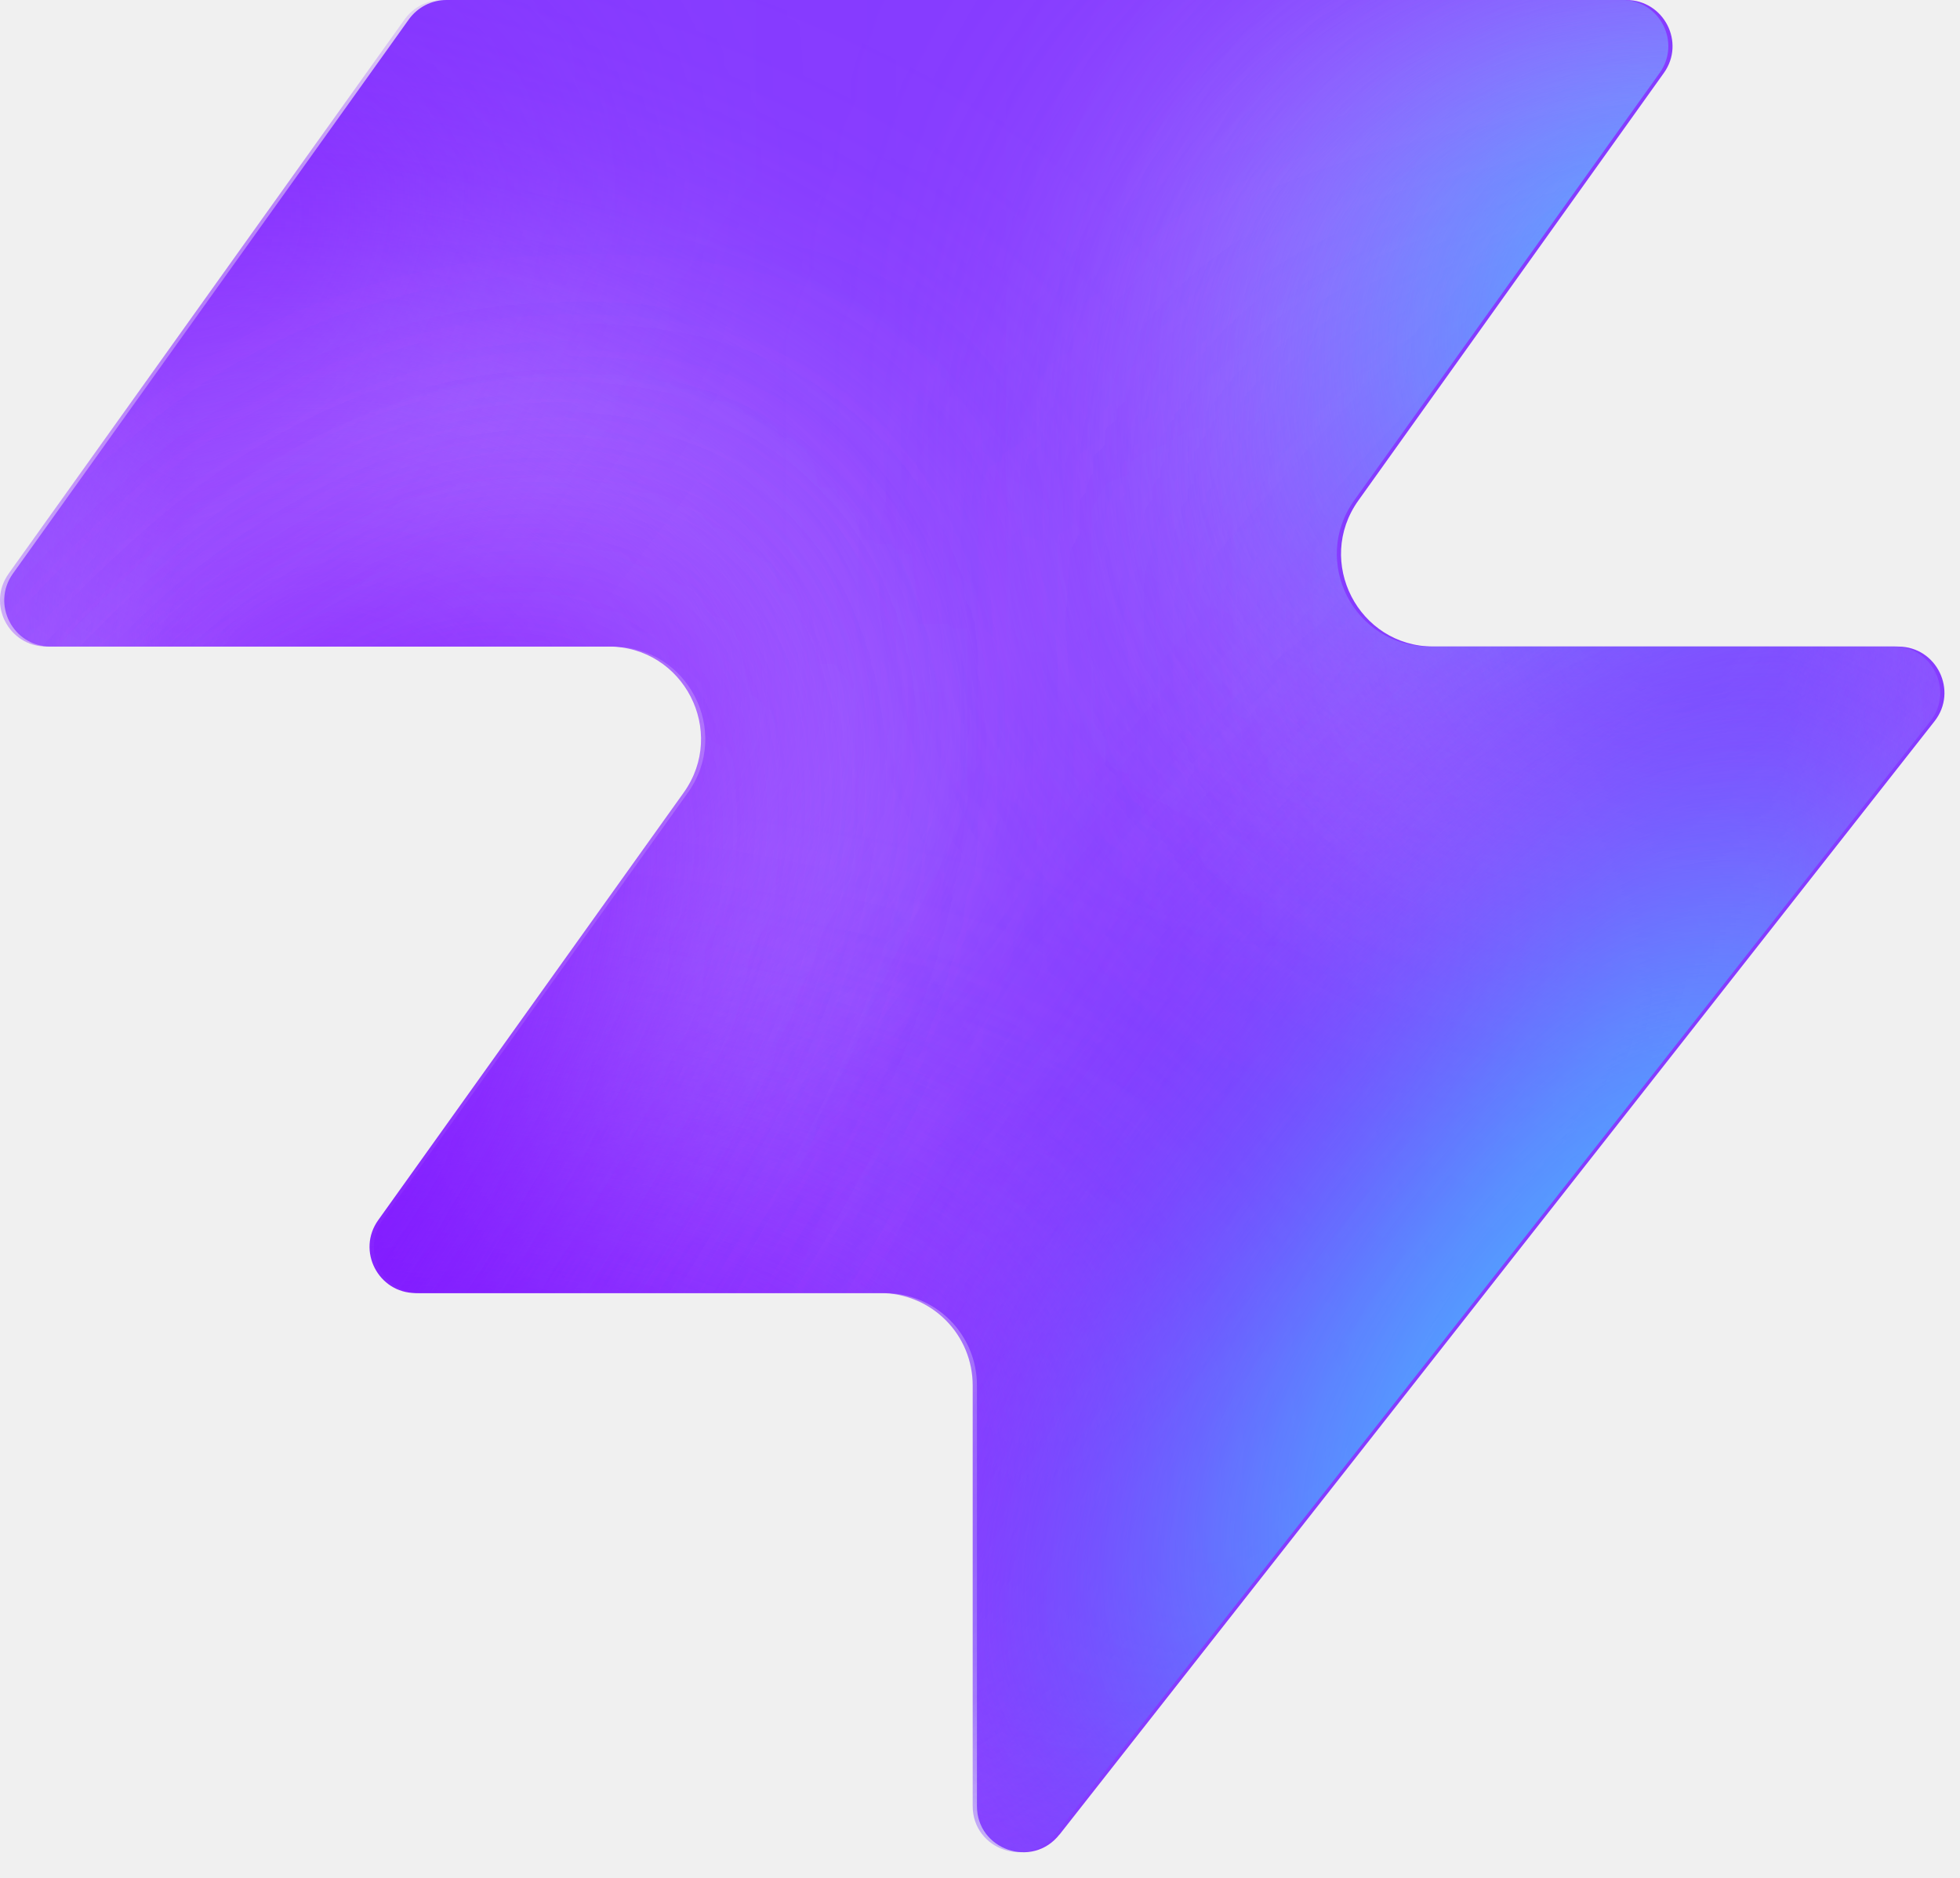
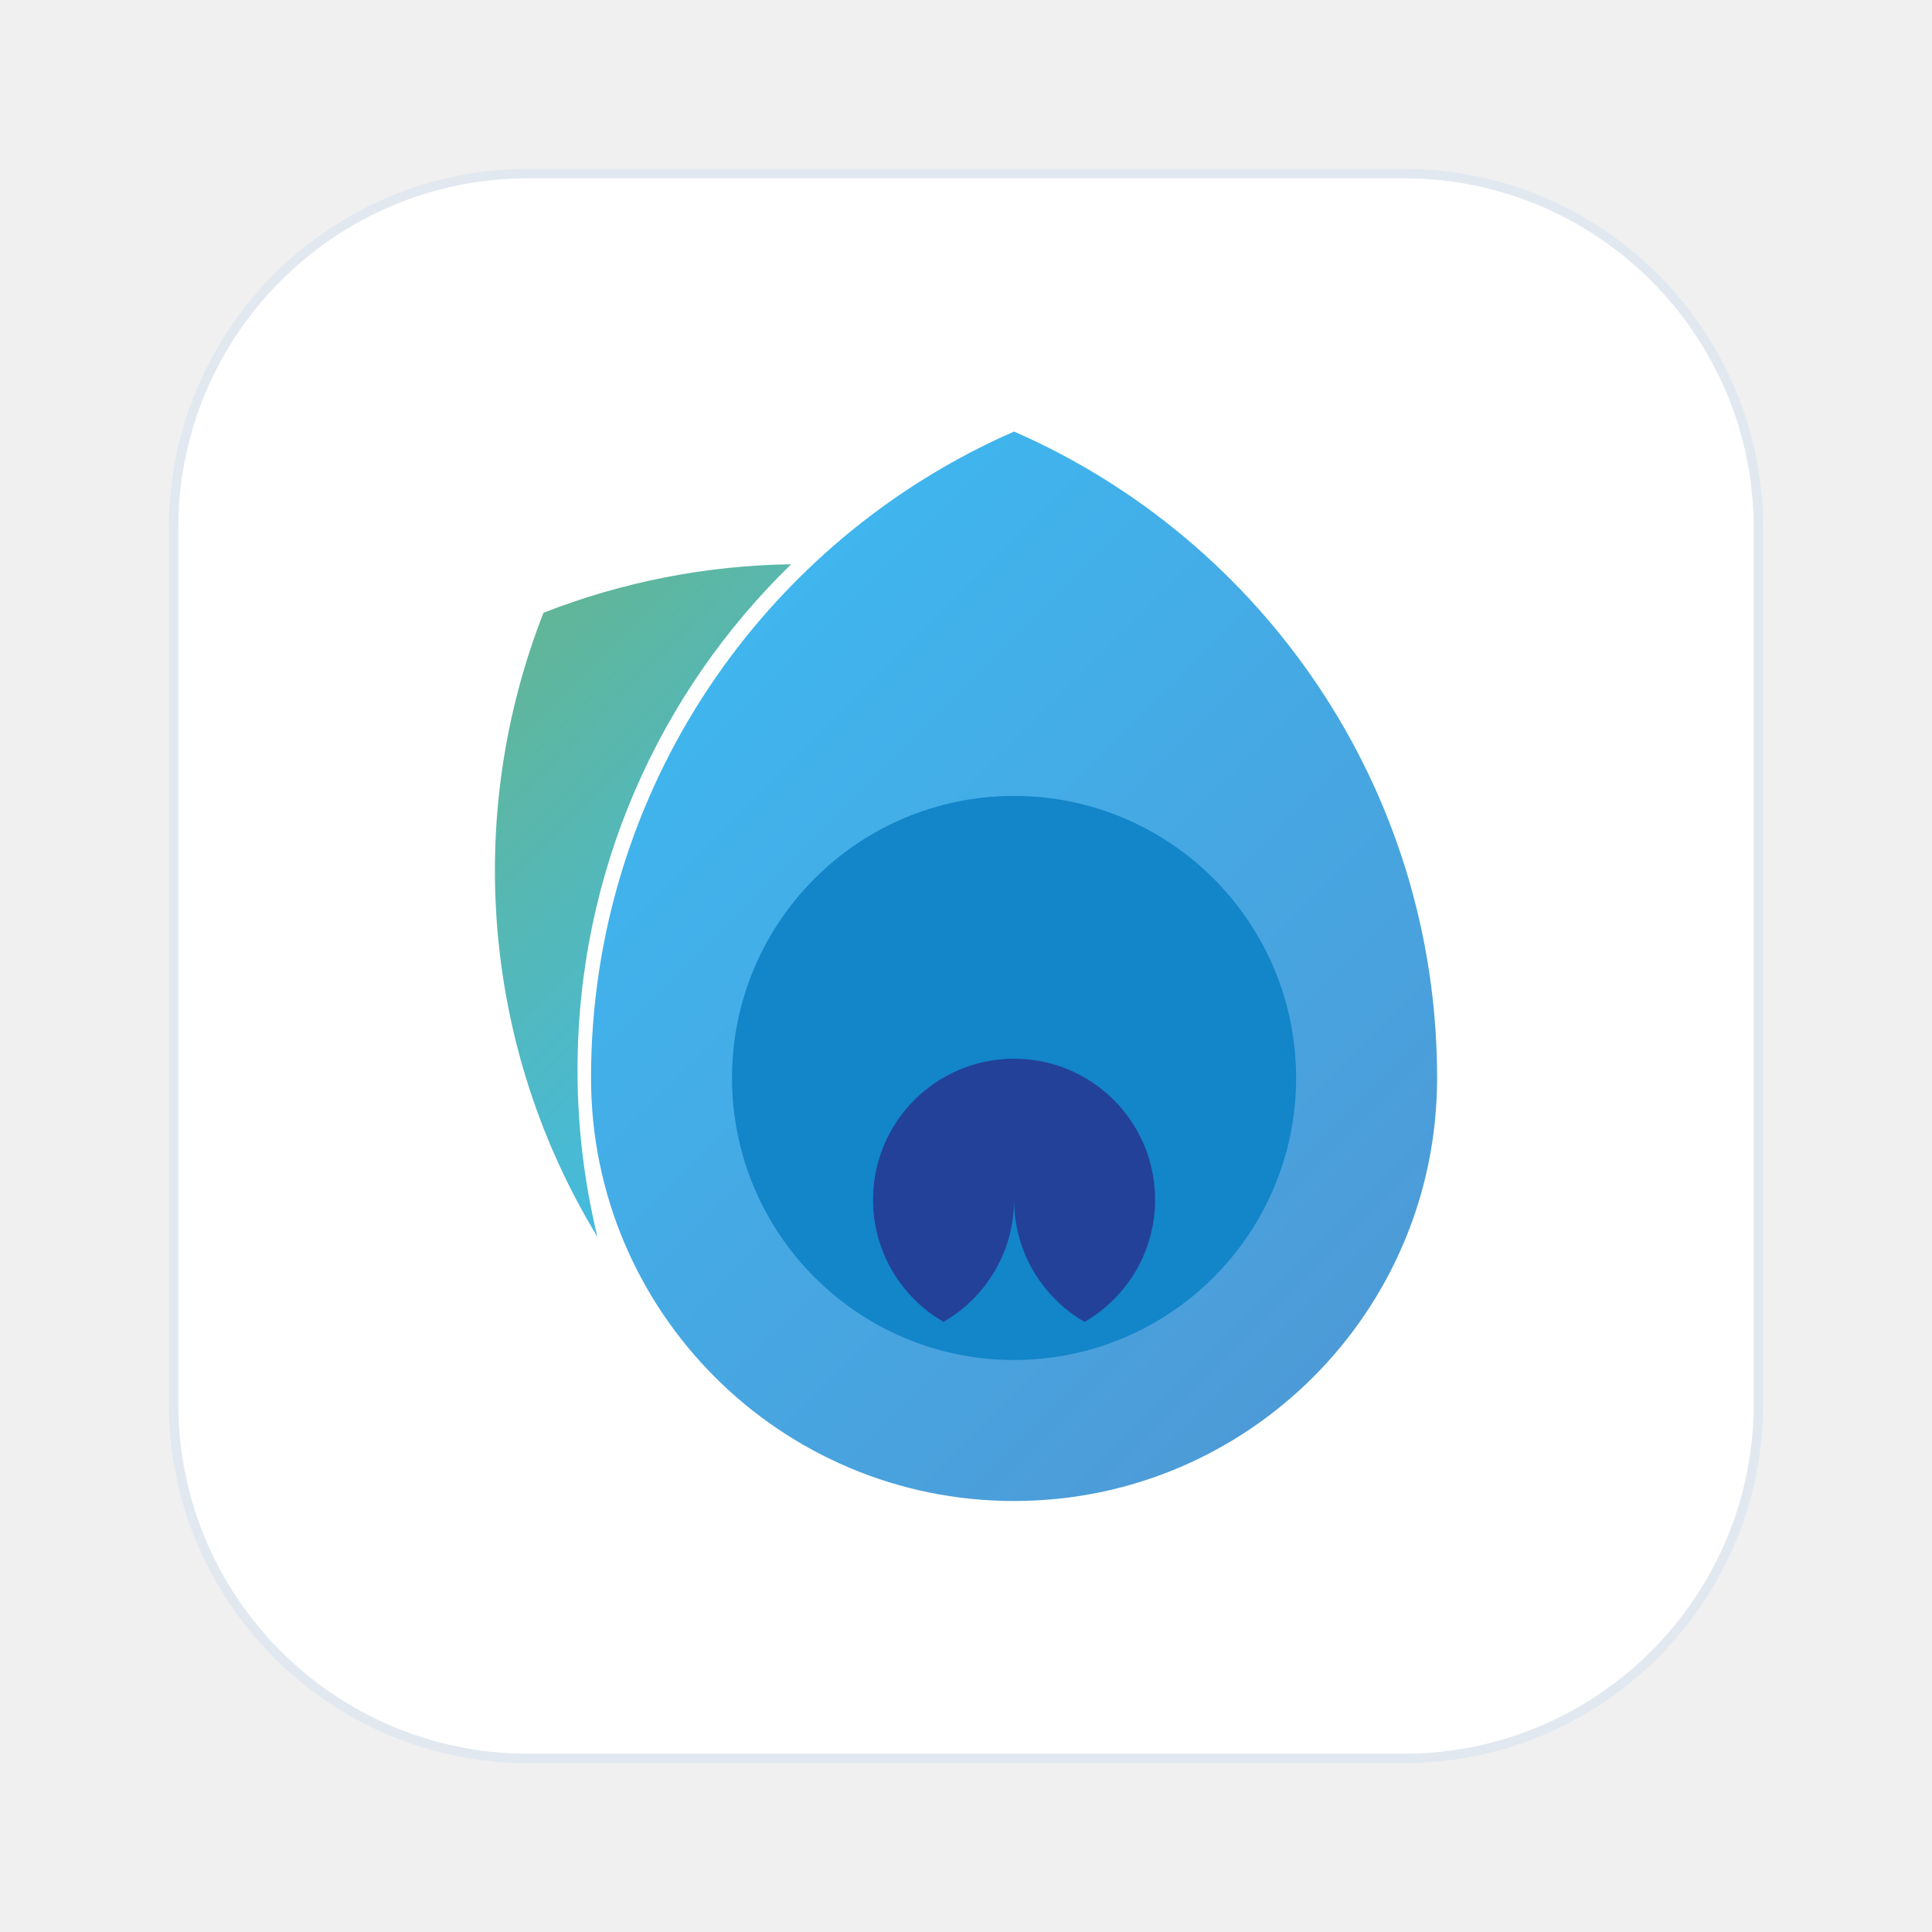
- <svg xmlns="http://www.w3.org/2000/svg" width="48" height="46" fill="none" viewBox="0 0 48 46">
-   <path fill="#863bff" d="M25.946 44.938c-.664.845-2.021.375-2.021-.698V33.937a2.26 2.26 0 0 0-2.262-2.262H10.287c-.92 0-1.456-1.04-.92-1.788l7.48-10.471c1.07-1.497 0-3.578-1.842-3.578H1.237c-.92 0-1.456-1.04-.92-1.788L10.013.474c.214-.297.556-.474.92-.474h28.894c.92 0 1.456 1.04.92 1.788l-7.48 10.471c-1.07 1.498 0 3.579 1.842 3.579h11.377c.943 0 1.473 1.088.89 1.83L25.947 44.94z" style="fill:#863bff;fill:color(display-p3 .525 .23 1);fill-opacity:1" />
-   <mask id="a" width="48" height="46" x="0" y="0" maskUnits="userSpaceOnUse" style="mask-type:alpha">
-     <path fill="#000" d="M25.842 44.938c-.664.844-2.021.375-2.021-.698V33.937a2.26 2.26 0 0 0-2.262-2.262H10.183c-.92 0-1.456-1.04-.92-1.788l7.48-10.471c1.07-1.498 0-3.579-1.842-3.579H1.133c-.92 0-1.456-1.04-.92-1.787L9.91.473c.214-.297.556-.474.92-.474h28.894c.92 0 1.456 1.04.92 1.788l-7.48 10.471c-1.07 1.498 0 3.578 1.842 3.578h11.377c.943 0 1.473 1.088.89 1.832L25.843 44.94z" style="fill:#000;fill-opacity:1" />
-   </mask>
-   <g mask="url(#a)">
-     <g filter="url(#b)">
-       <ellipse cx="5.508" cy="14.704" fill="#ede6ff" rx="5.508" ry="14.704" style="fill:#ede6ff;fill:color(display-p3 .927 .903 1);fill-opacity:1" transform="matrix(.00324 1 1 -.00324 -4.47 31.516)" />
-     </g>
-     <g filter="url(#c)">
-       <ellipse cx="10.399" cy="29.851" fill="#ede6ff" rx="10.399" ry="29.851" style="fill:#ede6ff;fill:color(display-p3 .927 .903 1);fill-opacity:1" transform="matrix(.00324 1 1 -.00324 -39.328 7.883)" />
-     </g>
-     <g filter="url(#d)">
-       <ellipse cx="5.508" cy="30.487" fill="#7e14ff" rx="5.508" ry="30.487" style="fill:#7e14ff;fill:color(display-p3 .492 .077 1);fill-opacity:1" transform="rotate(89.814 -25.913 -14.639)scale(1 -1)" />
-     </g>
-     <g filter="url(#e)">
-       <ellipse cx="5.508" cy="30.599" fill="#7e14ff" rx="5.508" ry="30.599" style="fill:#7e14ff;fill:color(display-p3 .492 .077 1);fill-opacity:1" transform="rotate(89.814 -32.644 -3.334)scale(1 -1)" />
-     </g>
-     <g filter="url(#f)">
-       <ellipse cx="5.508" cy="30.599" fill="#7e14ff" rx="5.508" ry="30.599" style="fill:#7e14ff;fill:color(display-p3 .492 .077 1);fill-opacity:1" transform="matrix(.00324 1 1 -.00324 -34.34 30.47)" />
-     </g>
-     <g filter="url(#g)">
-       <ellipse cx="14.072" cy="22.078" fill="#ede6ff" rx="14.072" ry="22.078" style="fill:#ede6ff;fill:color(display-p3 .927 .903 1);fill-opacity:1" transform="rotate(93.35 24.506 48.493)scale(-1 1)" />
-     </g>
-     <g filter="url(#h)">
-       <ellipse cx="3.47" cy="21.501" fill="#7e14ff" rx="3.47" ry="21.501" style="fill:#7e14ff;fill:color(display-p3 .492 .077 1);fill-opacity:1" transform="rotate(89.009 28.708 47.59)scale(-1 1)" />
-     </g>
-     <g filter="url(#i)">
-       <ellipse cx="3.47" cy="21.501" fill="#7e14ff" rx="3.47" ry="21.501" style="fill:#7e14ff;fill:color(display-p3 .492 .077 1);fill-opacity:1" transform="rotate(89.009 28.708 47.59)scale(-1 1)" />
-     </g>
-     <g filter="url(#j)">
-       <ellipse cx=".387" cy="8.972" fill="#7e14ff" rx="4.407" ry="29.108" style="fill:#7e14ff;fill:color(display-p3 .492 .077 1);fill-opacity:1" transform="rotate(39.51 .387 8.972)" />
-     </g>
-     <g filter="url(#k)">
-       <ellipse cx="47.523" cy="-6.092" fill="#7e14ff" rx="4.407" ry="29.108" style="fill:#7e14ff;fill:color(display-p3 .492 .077 1);fill-opacity:1" transform="rotate(37.892 47.523 -6.092)" />
-     </g>
-     <g filter="url(#l)">
-       <ellipse cx="41.412" cy="6.333" fill="#47bfff" rx="5.971" ry="9.665" style="fill:#47bfff;fill:color(display-p3 .28 .748 1);fill-opacity:1" transform="rotate(37.892 41.412 6.333)" />
-     </g>
-     <g filter="url(#m)">
-       <ellipse cx="-1.879" cy="38.332" fill="#7e14ff" rx="4.407" ry="29.108" style="fill:#7e14ff;fill:color(display-p3 .492 .077 1);fill-opacity:1" transform="rotate(37.892 -1.88 38.332)" />
-     </g>
-     <g filter="url(#n)">
-       <ellipse cx="-1.879" cy="38.332" fill="#7e14ff" rx="4.407" ry="29.108" style="fill:#7e14ff;fill:color(display-p3 .492 .077 1);fill-opacity:1" transform="rotate(37.892 -1.88 38.332)" />
-     </g>
-     <g filter="url(#o)">
-       <ellipse cx="35.651" cy="29.907" fill="#7e14ff" rx="4.407" ry="29.108" style="fill:#7e14ff;fill:color(display-p3 .492 .077 1);fill-opacity:1" transform="rotate(37.892 35.651 29.907)" />
-     </g>
-     <g filter="url(#p)">
-       <ellipse cx="38.418" cy="32.4" fill="#47bfff" rx="5.971" ry="15.297" style="fill:#47bfff;fill:color(display-p3 .28 .748 1);fill-opacity:1" transform="rotate(37.892 38.418 32.4)" />
-     </g>
+ <svg xmlns="http://www.w3.org/2000/svg" width="512" height="512" viewBox="0 0 512 512">
+   <defs>
+     <style>
+       @media (prefers-color-scheme: dark) {
+         .squircle-bg {
+           fill: #0f172a !important;
+           stroke: #1e293b !important;
+         }
+       }
+     </style>
+     <linearGradient id="linear-gradient-1" x1="141.828" y1="129.165" x2="395.647" y2="382.984" gradientUnits="userSpaceOnUse">
+       <stop offset="0" stop-color="#3cbcf4" />
+       <stop offset="1" stop-color="#4f96d3" />
+     </linearGradient>
+     <linearGradient id="linear-gradient-2" x1="106.225" y1="174.47" x2="234.596" y2="302.841" gradientUnits="userSpaceOnUse">
+       <stop offset="0" stop-color="#65b58d" />
+       <stop offset="1" stop-color="#3cbcf4" />
+     </linearGradient>
+   </defs>
+   <g id="Layer_1" data-name="Layer 1">
+     <path id="App_Icon_Squircle_Master" class="squircle-bg" data-name="App Icon Squircle Master" d="M140 46 L372 46 C423.915 46 466 88.085 466 140 L466 372 C466 423.915 423.915 466 372 466 L140 466 C88.085 466 46 423.915 46 372 L46 140 C46 88.085 88.085 46 140 46 Z" fill="#ffffff" stroke="#e2e8f0" stroke-width="2.5" stroke-miterlimit="10" />
+     <path d="M156.627 285.671 C156.627 209.05 202.745 143.2 268.738 114.367 C334.73 143.2 380.849 209.05 380.849 285.671 C380.849 347.588 330.655 397.782 268.738 397.782 C206.82 397.782 156.627 347.588 156.627 285.671 Z" fill="url(#linear-gradient-1)" />
+     <path d="M193.997 285.671 C193.997 244.393 227.46 210.93 268.738 210.93 C310.016 210.93 343.478 244.393 343.478 285.671 C343.478 326.949 310.016 360.411 268.738 360.411 C227.46 360.411 193.997 326.949 193.997 285.671 Z" fill="#1385c9" />
+     <path d="M268.738 280.571 C275.544 280.571 281.926 282.391 287.423 285.57 L287.423 285.57 C298.593 292.032 306.108 304.109 306.108 317.941 C306.108 331.773 298.593 343.85 287.423 350.312 C276.254 343.851 268.739 331.775 268.738 317.944 C268.737 331.775 261.222 343.851 250.052 350.312 C238.882 343.85 231.367 331.773 231.367 317.941 C231.367 297.302 248.099 280.571 268.738 280.571 Z" fill="#234198" />
+     <path d="M209.662 149.537 C174.742 183.487 153.049 230.97 153.049 283.52 C153.049 298.767 154.875 313.587 158.321 327.774 C127.747 277.586 122.983 216.099 144.03 162.39 C165.095 154.135 187.356 149.851 209.662 149.537 Z" fill="url(#linear-gradient-2)" />
  </g>
-   <defs>
-     <filter id="b" width="60.045" height="41.654" x="-19.77" y="16.149" color-interpolation-filters="sRGB" filterUnits="userSpaceOnUse">
-       <feFlood flood-opacity="0" result="BackgroundImageFix" />
-       <feBlend in="SourceGraphic" in2="BackgroundImageFix" result="shape" />
-       <feGaussianBlur result="effect1_foregroundBlur_2002_17158" stdDeviation="7.659" />
-     </filter>
-     <filter id="c" width="90.34" height="51.437" x="-54.613" y="-7.533" color-interpolation-filters="sRGB" filterUnits="userSpaceOnUse">
-       <feFlood flood-opacity="0" result="BackgroundImageFix" />
-       <feBlend in="SourceGraphic" in2="BackgroundImageFix" result="shape" />
-       <feGaussianBlur result="effect1_foregroundBlur_2002_17158" stdDeviation="7.659" />
-     </filter>
-     <filter id="d" width="79.355" height="29.4" x="-49.64" y="2.03" color-interpolation-filters="sRGB" filterUnits="userSpaceOnUse">
-       <feFlood flood-opacity="0" result="BackgroundImageFix" />
-       <feBlend in="SourceGraphic" in2="BackgroundImageFix" result="shape" />
-       <feGaussianBlur result="effect1_foregroundBlur_2002_17158" stdDeviation="4.596" />
-     </filter>
-     <filter id="e" width="79.579" height="29.4" x="-45.045" y="20.029" color-interpolation-filters="sRGB" filterUnits="userSpaceOnUse">
-       <feFlood flood-opacity="0" result="BackgroundImageFix" />
-       <feBlend in="SourceGraphic" in2="BackgroundImageFix" result="shape" />
-       <feGaussianBlur result="effect1_foregroundBlur_2002_17158" stdDeviation="4.596" />
-     </filter>
-     <filter id="f" width="79.579" height="29.4" x="-43.513" y="21.178" color-interpolation-filters="sRGB" filterUnits="userSpaceOnUse">
-       <feFlood flood-opacity="0" result="BackgroundImageFix" />
-       <feBlend in="SourceGraphic" in2="BackgroundImageFix" result="shape" />
-       <feGaussianBlur result="effect1_foregroundBlur_2002_17158" stdDeviation="4.596" />
-     </filter>
-     <filter id="g" width="74.749" height="58.852" x="15.756" y="-17.901" color-interpolation-filters="sRGB" filterUnits="userSpaceOnUse">
-       <feFlood flood-opacity="0" result="BackgroundImageFix" />
-       <feBlend in="SourceGraphic" in2="BackgroundImageFix" result="shape" />
-       <feGaussianBlur result="effect1_foregroundBlur_2002_17158" stdDeviation="7.659" />
-     </filter>
-     <filter id="h" width="61.377" height="25.362" x="23.548" y="2.284" color-interpolation-filters="sRGB" filterUnits="userSpaceOnUse">
-       <feFlood flood-opacity="0" result="BackgroundImageFix" />
-       <feBlend in="SourceGraphic" in2="BackgroundImageFix" result="shape" />
-       <feGaussianBlur result="effect1_foregroundBlur_2002_17158" stdDeviation="4.596" />
-     </filter>
-     <filter id="i" width="61.377" height="25.362" x="23.548" y="2.284" color-interpolation-filters="sRGB" filterUnits="userSpaceOnUse">
-       <feFlood flood-opacity="0" result="BackgroundImageFix" />
-       <feBlend in="SourceGraphic" in2="BackgroundImageFix" result="shape" />
-       <feGaussianBlur result="effect1_foregroundBlur_2002_17158" stdDeviation="4.596" />
-     </filter>
-     <filter id="j" width="56.045" height="63.649" x="-27.636" y="-22.853" color-interpolation-filters="sRGB" filterUnits="userSpaceOnUse">
-       <feFlood flood-opacity="0" result="BackgroundImageFix" />
-       <feBlend in="SourceGraphic" in2="BackgroundImageFix" result="shape" />
-       <feGaussianBlur result="effect1_foregroundBlur_2002_17158" stdDeviation="4.596" />
-     </filter>
-     <filter id="k" width="54.814" height="64.646" x="20.116" y="-38.415" color-interpolation-filters="sRGB" filterUnits="userSpaceOnUse">
-       <feFlood flood-opacity="0" result="BackgroundImageFix" />
-       <feBlend in="SourceGraphic" in2="BackgroundImageFix" result="shape" />
-       <feGaussianBlur result="effect1_foregroundBlur_2002_17158" stdDeviation="4.596" />
-     </filter>
-     <filter id="l" width="33.541" height="35.313" x="24.641" y="-11.323" color-interpolation-filters="sRGB" filterUnits="userSpaceOnUse">
-       <feFlood flood-opacity="0" result="BackgroundImageFix" />
-       <feBlend in="SourceGraphic" in2="BackgroundImageFix" result="shape" />
-       <feGaussianBlur result="effect1_foregroundBlur_2002_17158" stdDeviation="4.596" />
-     </filter>
-     <filter id="m" width="54.814" height="64.646" x="-29.286" y="6.009" color-interpolation-filters="sRGB" filterUnits="userSpaceOnUse">
-       <feFlood flood-opacity="0" result="BackgroundImageFix" />
-       <feBlend in="SourceGraphic" in2="BackgroundImageFix" result="shape" />
-       <feGaussianBlur result="effect1_foregroundBlur_2002_17158" stdDeviation="4.596" />
-     </filter>
-     <filter id="n" width="54.814" height="64.646" x="-29.286" y="6.009" color-interpolation-filters="sRGB" filterUnits="userSpaceOnUse">
-       <feFlood flood-opacity="0" result="BackgroundImageFix" />
-       <feBlend in="SourceGraphic" in2="BackgroundImageFix" result="shape" />
-       <feGaussianBlur result="effect1_foregroundBlur_2002_17158" stdDeviation="4.596" />
-     </filter>
-     <filter id="o" width="54.814" height="64.646" x="8.244" y="-2.416" color-interpolation-filters="sRGB" filterUnits="userSpaceOnUse">
-       <feFlood flood-opacity="0" result="BackgroundImageFix" />
-       <feBlend in="SourceGraphic" in2="BackgroundImageFix" result="shape" />
-       <feGaussianBlur result="effect1_foregroundBlur_2002_17158" stdDeviation="4.596" />
-     </filter>
-     <filter id="p" width="39.409" height="43.623" x="18.713" y="10.588" color-interpolation-filters="sRGB" filterUnits="userSpaceOnUse">
-       <feFlood flood-opacity="0" result="BackgroundImageFix" />
-       <feBlend in="SourceGraphic" in2="BackgroundImageFix" result="shape" />
-       <feGaussianBlur result="effect1_foregroundBlur_2002_17158" stdDeviation="4.596" />
-     </filter>
-   </defs>
</svg>
